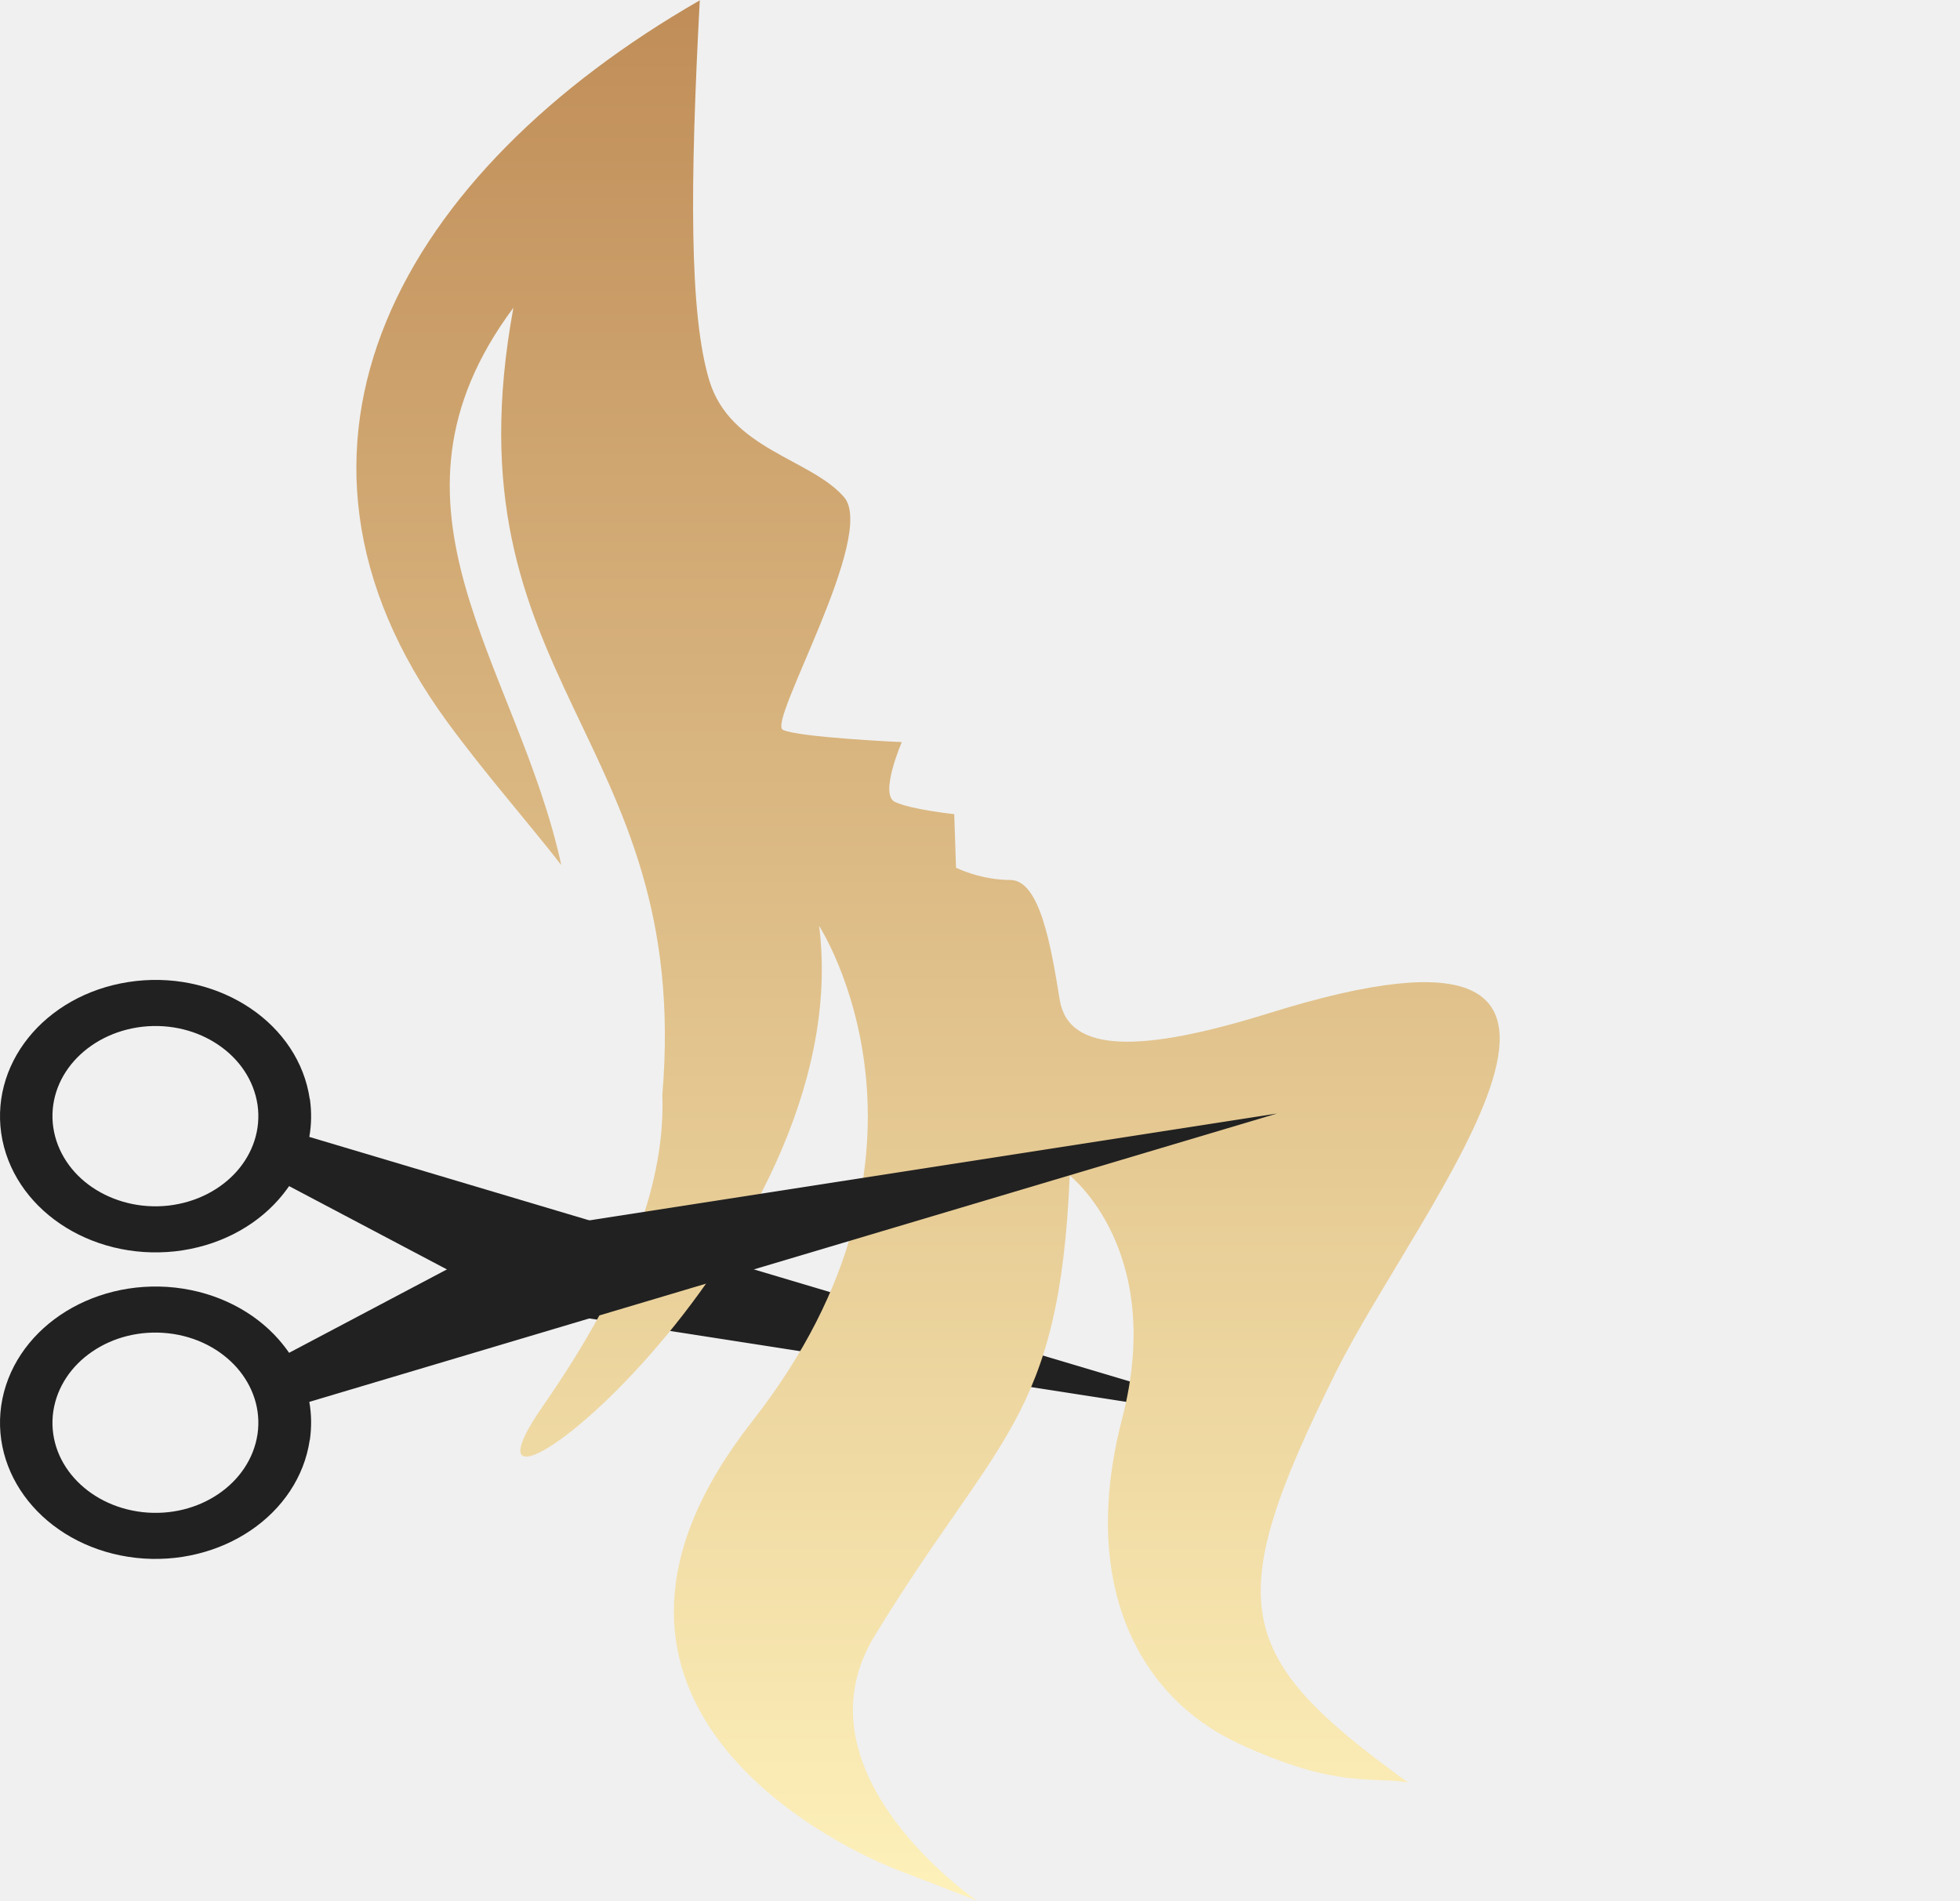
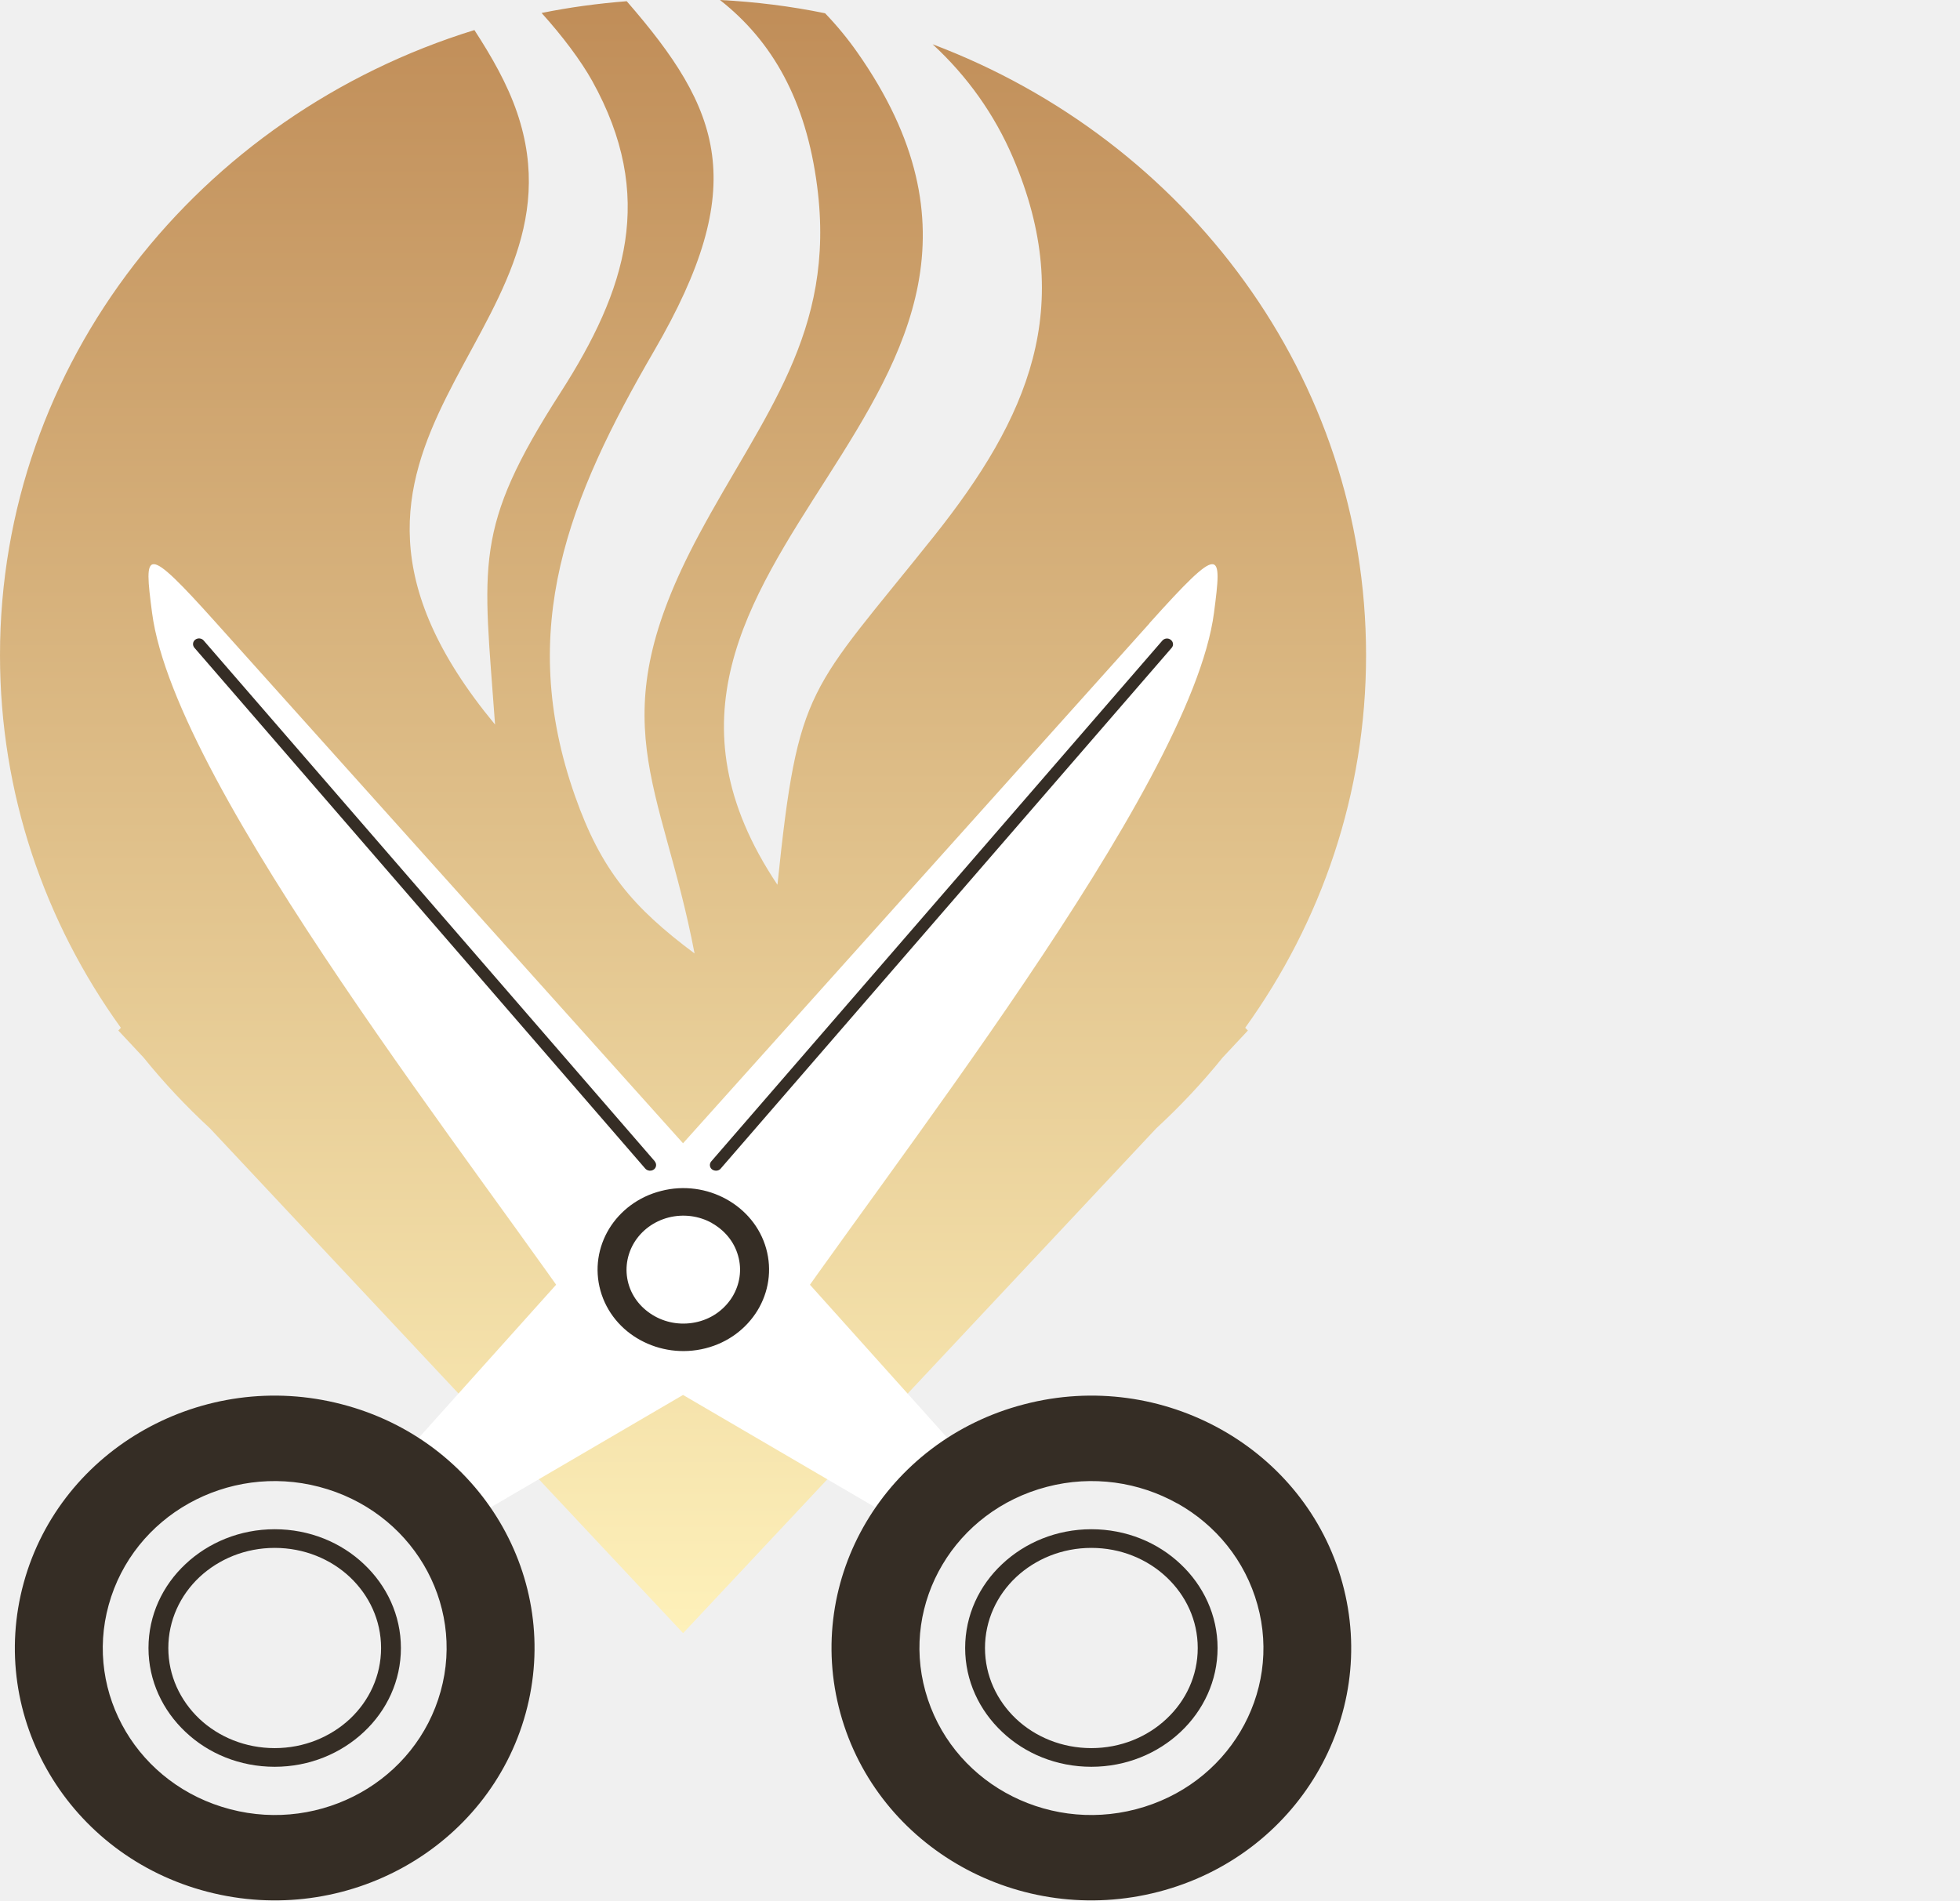
<svg xmlns="http://www.w3.org/2000/svg" width="132" height="128" viewBox="0 0 132 128" fill="none">
-   <path fill-rule="evenodd" clip-rule="evenodd" d="M20.861 74.026C20.494 71.512 19.004 69.363 16.888 67.927C14.772 66.492 12.021 65.753 9.16 66.075C6.29 66.396 3.836 67.701 2.197 69.554C0.559 71.407 -0.276 73.817 0.082 76.331C0.449 78.845 1.939 80.994 4.055 82.429C6.171 83.865 8.922 84.595 11.793 84.282C14.663 83.96 17.116 82.655 18.755 80.802C19.014 80.507 19.252 80.202 19.471 79.889L34.956 88.066L86 96L20.831 76.575C20.98 75.748 20.99 74.896 20.871 74.026H20.861ZM14.713 70.381C16.113 71.329 17.097 72.756 17.345 74.417C17.583 76.079 17.027 77.671 15.944 78.897C14.852 80.124 13.233 80.985 11.336 81.203C9.438 81.411 7.621 80.924 6.22 79.976C4.82 79.028 3.836 77.601 3.588 75.939C3.35 74.278 3.896 72.686 4.989 71.459C6.081 70.233 7.7 69.372 9.597 69.154C11.495 68.945 13.312 69.424 14.713 70.381Z" fill="#212121" />
-   <path fill-rule="evenodd" clip-rule="evenodd" d="M47.138 0.017C27.134 11.511 16.487 29.979 30.131 48.637C32.651 52.08 35.38 55.166 37.801 58.262C34.854 44.716 24.554 34.195 34.576 20.728C29.922 46.055 46.622 49.48 44.608 73.738C44.797 79.311 42.623 85.988 36.531 94.752C28.176 106.785 57.915 84.258 55.166 62.365C55.166 62.365 64.98 77.459 50.651 95.743C36.332 114.019 55.166 123.905 60.465 125.957L65.764 128C65.764 128 53.271 119.436 58.897 110.194C67.163 96.63 71.34 95.674 72.045 79.18C72.045 79.18 78.514 84.197 75.577 95.535C72.63 106.881 76.808 114.367 83.426 117.436C90.045 120.505 92.387 119.636 94.818 120.053C83.039 111.541 82.216 108.072 89.936 92.483C95.612 81.024 113.979 59.349 85.46 68.243C76.867 70.921 71.965 70.956 71.37 67.347C70.785 63.739 70.04 59.27 68.036 59.27C66.031 59.27 64.384 58.444 64.384 58.444L64.265 54.836C64.265 54.836 61.318 54.523 60.266 54.01C59.205 53.497 60.733 49.984 60.733 49.984C60.733 49.984 53.787 49.672 52.725 49.158C51.663 48.646 59.076 36.056 56.843 33.482C54.61 30.9 49.192 30.283 47.773 25.64C46.404 21.128 46.474 12.329 47.129 0L47.138 0.017Z" fill="url(#paint0_linear_53_23)" />
-   <path fill-rule="evenodd" clip-rule="evenodd" d="M20.861 96.979C20.494 99.492 19.004 101.641 16.888 103.076C14.772 104.511 12.021 105.241 9.16 104.928C6.29 104.607 3.836 103.302 2.197 101.449C0.559 99.597 -0.276 97.188 0.082 94.674C0.449 92.16 1.939 90.012 4.055 88.577C6.171 87.142 8.922 86.411 11.793 86.724C14.663 87.046 17.116 88.351 18.755 90.203C19.014 90.499 19.252 90.803 19.471 91.117L34.956 82.932L86 75L20.831 94.422C20.98 95.248 20.99 96.1 20.871 96.97L20.861 96.979ZM14.713 100.623C16.113 99.675 17.097 98.249 17.345 96.587C17.583 94.926 17.027 93.335 15.944 92.108C14.852 90.882 13.233 90.012 11.336 89.803C9.438 89.594 7.621 90.073 6.22 91.03C4.82 91.978 3.836 93.404 3.588 95.065C3.35 96.727 3.896 98.318 4.989 99.545C6.081 100.771 7.7 101.632 9.597 101.849C11.495 102.058 13.312 101.58 14.713 100.623Z" fill="#212121" />
+   <path fill-rule="evenodd" clip-rule="evenodd" d="M92 44.125C92 25.419 79.902 9.436 62.809 2.981C65.163 5.149 66.992 7.74 68.222 10.618C72.522 20.67 69.238 28.153 62.916 36.098C54.445 46.716 53.76 46.037 52.359 59.594C37.523 37.434 74.383 27.228 57.729 3.515C57.087 2.6 56.359 1.716 55.568 0.894C53.268 0.421 50.894 0.123 48.487 0C52.017 2.775 54.284 6.753 55.033 12.55C56.317 22.438 51.375 27.968 47.064 36.026C40.304 48.658 44.572 52.626 46.776 64.22C42.604 61.105 40.486 58.608 38.732 53.633C34.731 42.316 38.315 33.508 44.048 23.64C50.541 12.478 48.583 7.411 42.208 0.082C40.261 0.236 38.347 0.493 36.475 0.874C37.887 2.436 39.117 4.081 39.876 5.437C44.198 13.208 42.187 19.519 37.758 26.426C31.822 35.666 32.56 37.938 33.341 48.802C17.489 29.674 39.994 22.767 34.828 7.596C34.164 5.643 33.116 3.824 31.95 2.025C13.413 7.75 0 24.432 0 44.125C0 53.448 3.006 62.102 8.14 69.225L7.969 69.41L9.67 71.23C11.039 72.926 12.536 74.519 14.141 75.999L46.005 110L77.87 75.999C79.475 74.519 80.972 72.926 82.341 71.23L84.042 69.41L83.86 69.225C88.994 62.092 92 53.448 92 44.125Z" fill="url(#paint0_linear_91_34414)" />
+   <path fill-rule="evenodd" clip-rule="evenodd" d="M77.416 41.983L26 99.299L30.526 103L51.703 90.622C59.365 79.21 80.207 53.148 81.759 41.273C82.308 37.058 82.308 36.524 77.405 41.983H77.416Z" fill="white" />
+   <path fill-rule="evenodd" clip-rule="evenodd" d="M23.029 94.586C18.361 93.365 13.63 94.11 9.751 96.284C5.872 98.457 2.846 102.07 1.599 106.603C0.352 111.137 1.109 115.733 3.346 119.5C5.584 123.268 9.303 126.207 13.971 127.418C18.639 128.629 23.37 127.895 27.249 125.721C31.128 123.547 34.154 119.935 35.401 115.401C36.648 110.868 35.892 106.272 33.654 102.504C31.416 98.737 27.697 95.797 23.029 94.586ZM12.713 101.262C15.282 99.824 18.415 99.337 21.494 100.144C24.585 100.952 27.047 102.887 28.528 105.382C30.009 107.876 30.51 110.919 29.679 113.911C28.848 116.913 26.855 119.304 24.287 120.742C21.718 122.181 18.585 122.668 15.505 121.86C12.415 121.053 9.953 119.117 8.472 116.623C6.991 114.128 6.49 111.085 7.321 108.094C8.152 105.092 10.145 102.701 12.713 101.262Z" fill="#352D25" />
+   <path fill-rule="evenodd" clip-rule="evenodd" d="M14.584 41.983L66 99.299L61.474 103L40.297 90.622C32.646 79.21 11.793 53.148 10.241 41.273C9.692 37.058 9.692 36.524 14.584 41.983Z" fill="white" />
+   <path fill-rule="evenodd" clip-rule="evenodd" d="M68.971 94.586C73.638 93.365 78.37 94.11 82.249 96.284C86.128 98.457 89.154 102.07 90.401 106.603C91.648 111.137 90.891 115.733 88.654 119.5C86.416 123.268 82.697 126.207 78.029 127.418C73.362 128.629 68.63 127.895 64.751 125.721C60.872 123.547 57.846 119.935 56.599 115.401C55.352 110.868 56.108 106.272 58.346 102.504C60.584 98.737 64.303 95.797 68.971 94.586ZM79.287 101.262C76.718 99.824 73.585 99.337 70.505 100.144C67.415 100.952 64.954 102.887 63.472 105.382C61.991 107.876 61.49 110.919 62.321 113.911C63.153 116.913 65.145 119.304 67.713 120.742C70.282 122.181 73.415 122.668 76.505 121.86C79.596 121.053 82.057 119.117 83.538 116.623C85.02 114.128 85.521 111.085 84.689 108.094C83.858 105.092 81.865 102.701 79.297 101.262H79.287Z" fill="#352D25" />
+   <path fill-rule="evenodd" clip-rule="evenodd" d="M44.525 80.215C46.062 79.816 47.632 80.061 48.911 80.766C50.19 81.471 51.19 82.635 51.599 84.095C52.007 85.555 51.76 87.036 51.018 88.261C50.276 89.476 49.051 90.426 47.514 90.814C45.976 91.202 44.417 90.967 43.127 90.262C41.848 89.568 40.849 88.394 40.44 86.934C40.032 85.473 40.279 83.993 41.02 82.767C41.762 81.552 42.988 80.603 44.525 80.215ZM48.535 78.714C48.395 78.877 48.137 78.897 47.954 78.765C47.782 78.632 47.761 78.387 47.901 78.224L78.28 43.148C78.42 42.985 78.678 42.954 78.85 43.097C79.022 43.23 79.054 43.475 78.904 43.639L48.524 78.724L48.535 78.714ZM44.095 78.224C44.235 78.387 44.213 78.632 44.041 78.765C43.869 78.897 43.611 78.877 43.461 78.714L13.092 43.628C12.952 43.465 12.973 43.22 13.146 43.087C13.318 42.954 13.575 42.975 13.715 43.138L44.095 78.213V78.224ZM47.933 82.369C47.084 81.9 46.051 81.746 45.03 82.002C44.009 82.267 43.203 82.89 42.708 83.697C42.224 84.503 42.053 85.484 42.321 86.454C42.59 87.424 43.257 88.189 44.106 88.659C44.955 89.129 45.987 89.282 47.008 89.027C48.029 88.772 48.836 88.138 49.33 87.332C49.814 86.525 49.986 85.545 49.707 84.575C49.438 83.605 48.771 82.839 47.922 82.369H47.933Z" fill="#352D25" />
+   <path fill-rule="evenodd" clip-rule="evenodd" d="M18.5 104.257C16.522 104.257 14.734 105.01 13.43 106.228C12.136 107.446 11.336 109.139 11.336 111C11.336 112.861 12.136 114.545 13.43 115.772C14.723 116.99 16.522 117.743 18.5 117.743C20.478 117.743 22.266 116.99 23.57 115.772C24.864 114.554 25.664 112.871 25.664 111C25.664 109.129 24.864 107.455 23.57 106.228C22.277 105.01 20.478 104.257 18.5 104.257ZM12.493 105.347C14.029 103.901 16.154 103 18.5 103C20.846 103 22.971 103.891 24.507 105.347C26.043 106.792 27 108.792 27 111C27 113.208 26.053 115.208 24.507 116.653C22.971 118.099 20.846 119 18.5 119C16.154 119 14.029 118.109 12.493 116.653C10.957 115.208 10 113.208 10 111C10 108.792 10.947 106.792 12.493 105.347Z" fill="#352D25" />
+   <path fill-rule="evenodd" clip-rule="evenodd" d="M73.5 104.257C71.522 104.257 69.734 105.01 68.43 106.228C67.135 107.446 66.336 109.139 66.336 111C66.336 112.861 67.135 114.545 68.43 115.772C69.723 116.99 71.522 117.743 73.5 117.743C75.478 117.743 77.266 116.99 78.56 115.772C79.865 114.554 80.664 112.871 80.664 111C80.664 109.129 79.865 107.455 78.56 106.228C77.266 105.01 75.478 104.257 73.5 104.257ZM67.493 105.347C69.029 103.901 71.154 103 73.5 103C75.846 103 77.971 103.891 79.507 105.347C81.043 106.792 82 108.792 82 111C82 113.208 81.043 115.208 79.507 116.653C77.971 118.099 75.846 119 73.5 119C71.154 119 69.029 118.109 67.493 116.653C65.957 115.208 65 113.208 65 111C65 108.792 65.947 106.792 67.493 105.347Z" fill="#352D25" />
  <defs>
-     <linearGradient id="paint0_linear_53_23" x1="62.5" y1="0" x2="62.5" y2="128" gradientUnits="userSpaceOnUse">
+     <linearGradient id="paint0_linear_91_34414" x1="46" y1="0" x2="46" y2="110" gradientUnits="userSpaceOnUse">
      <stop stop-color="#C08D58" />
      <stop offset="1" stop-color="#FEF1BA" />
    </linearGradient>
  </defs>
</svg>
